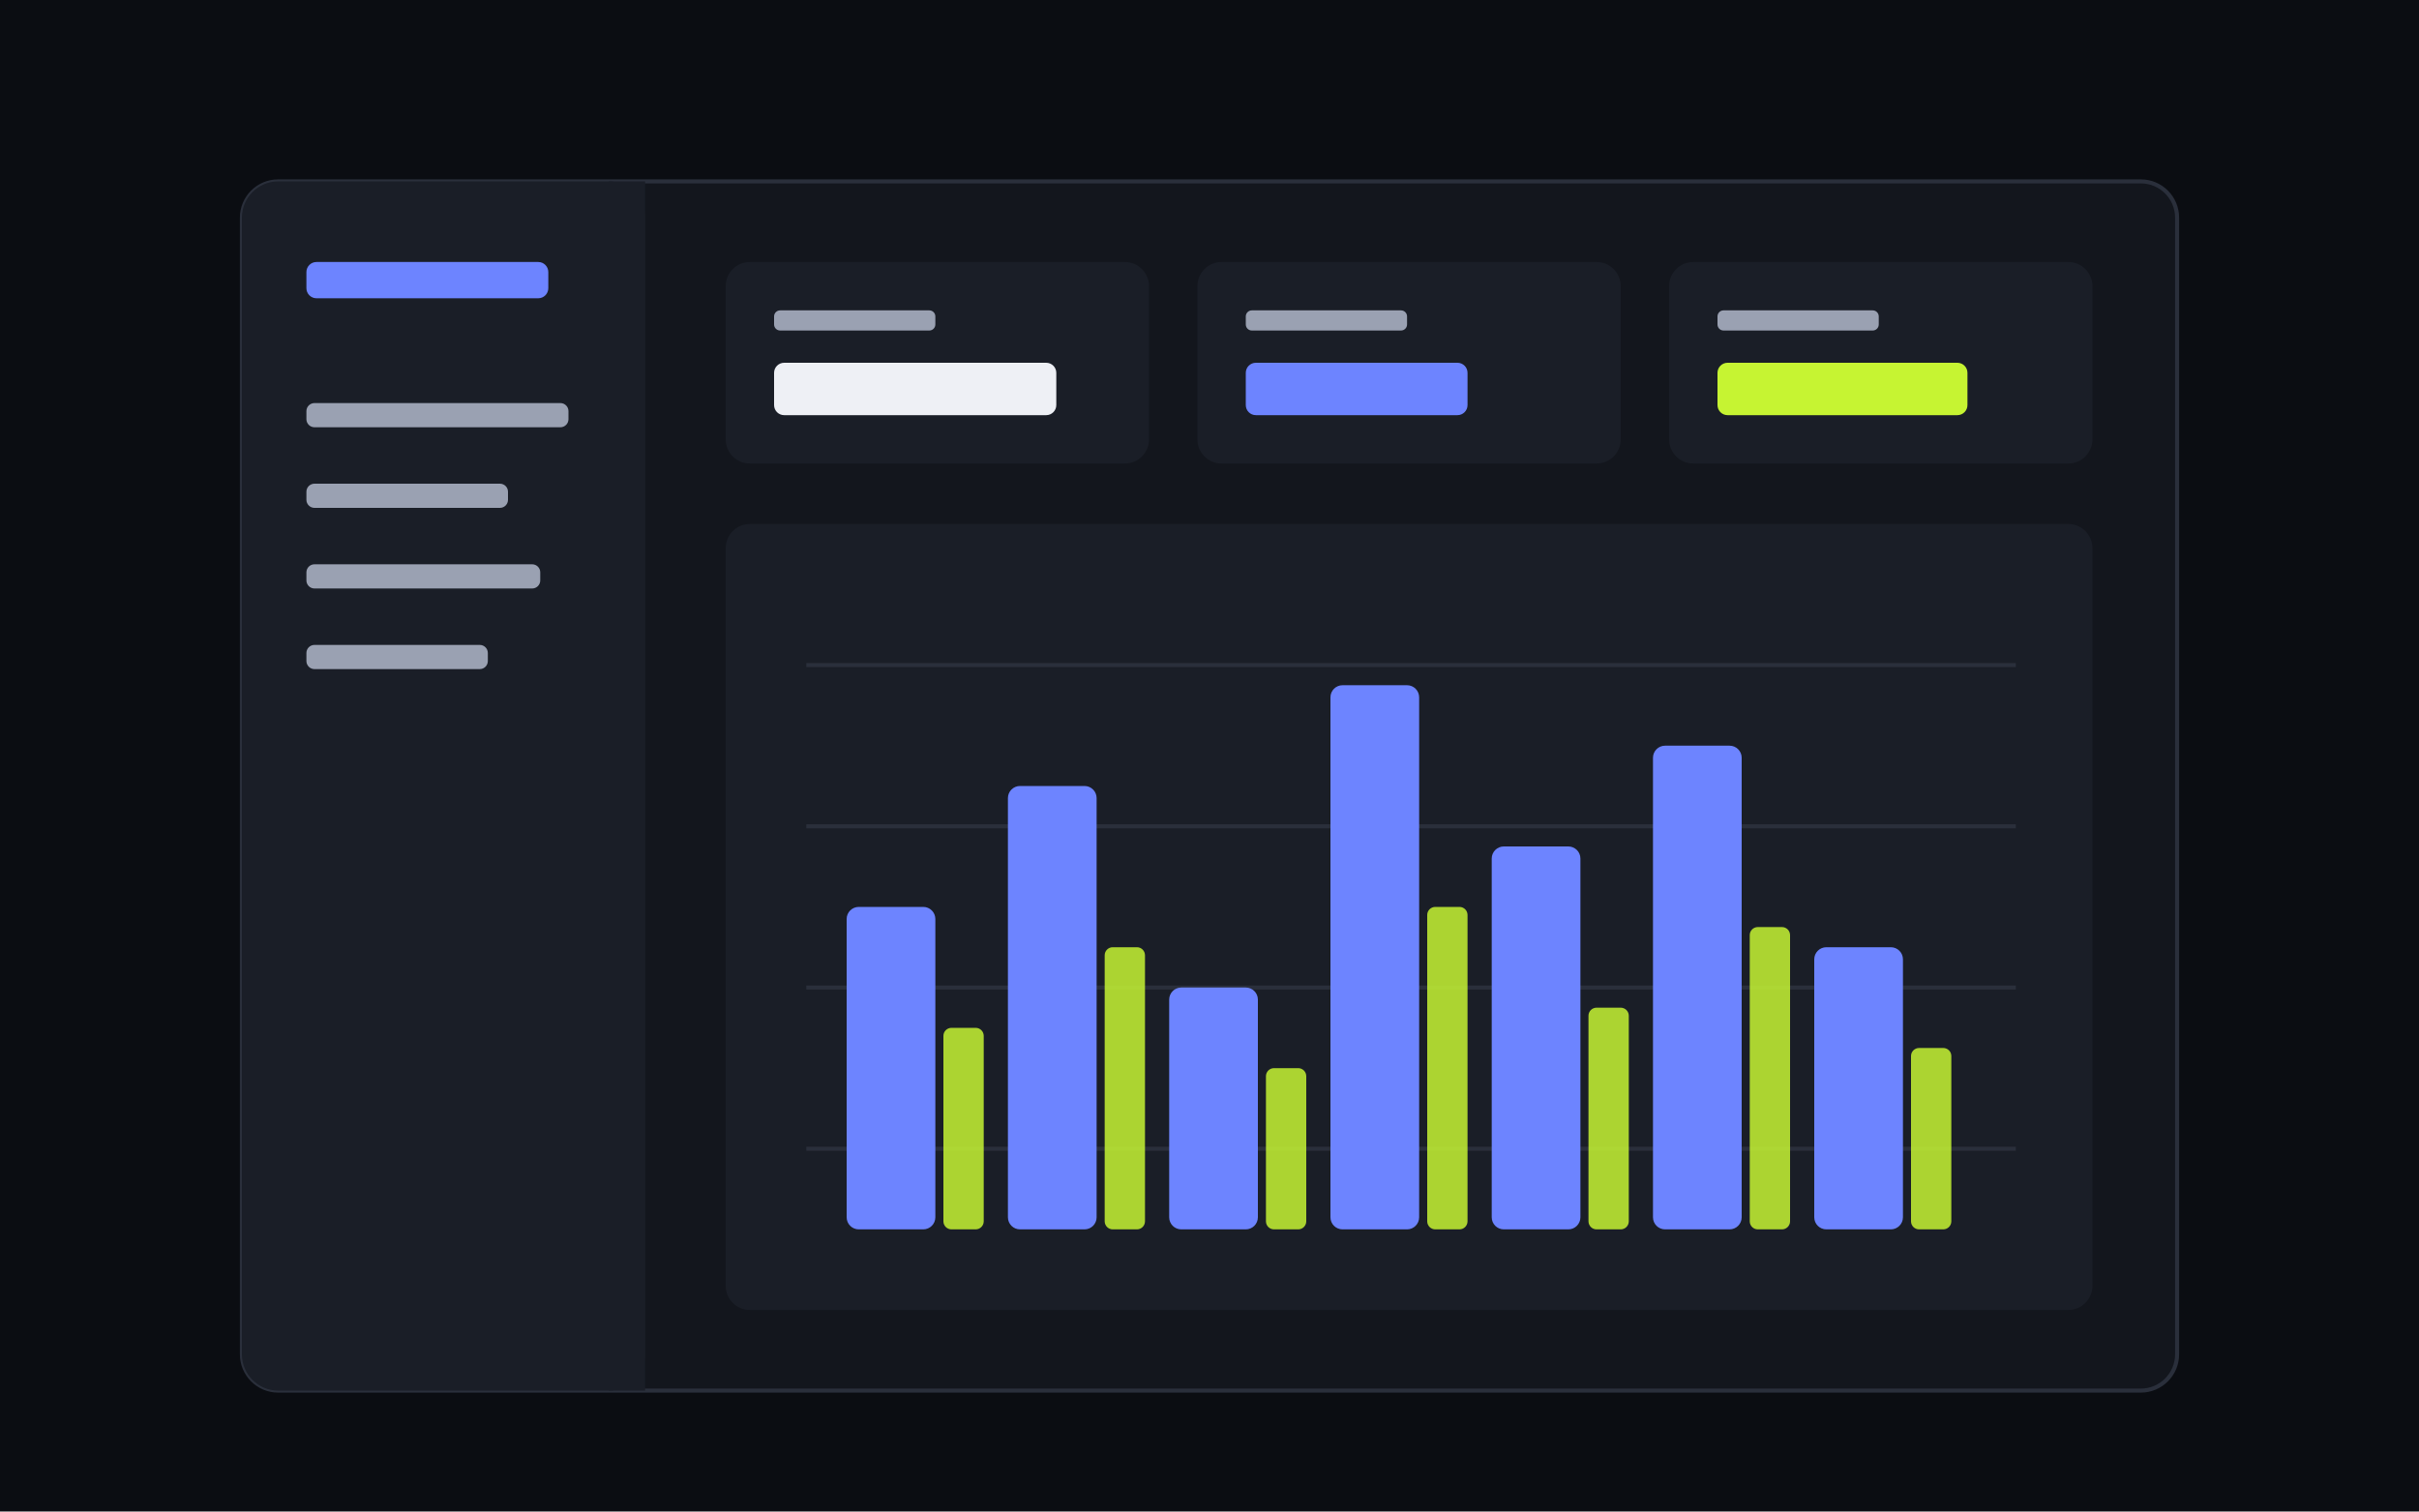
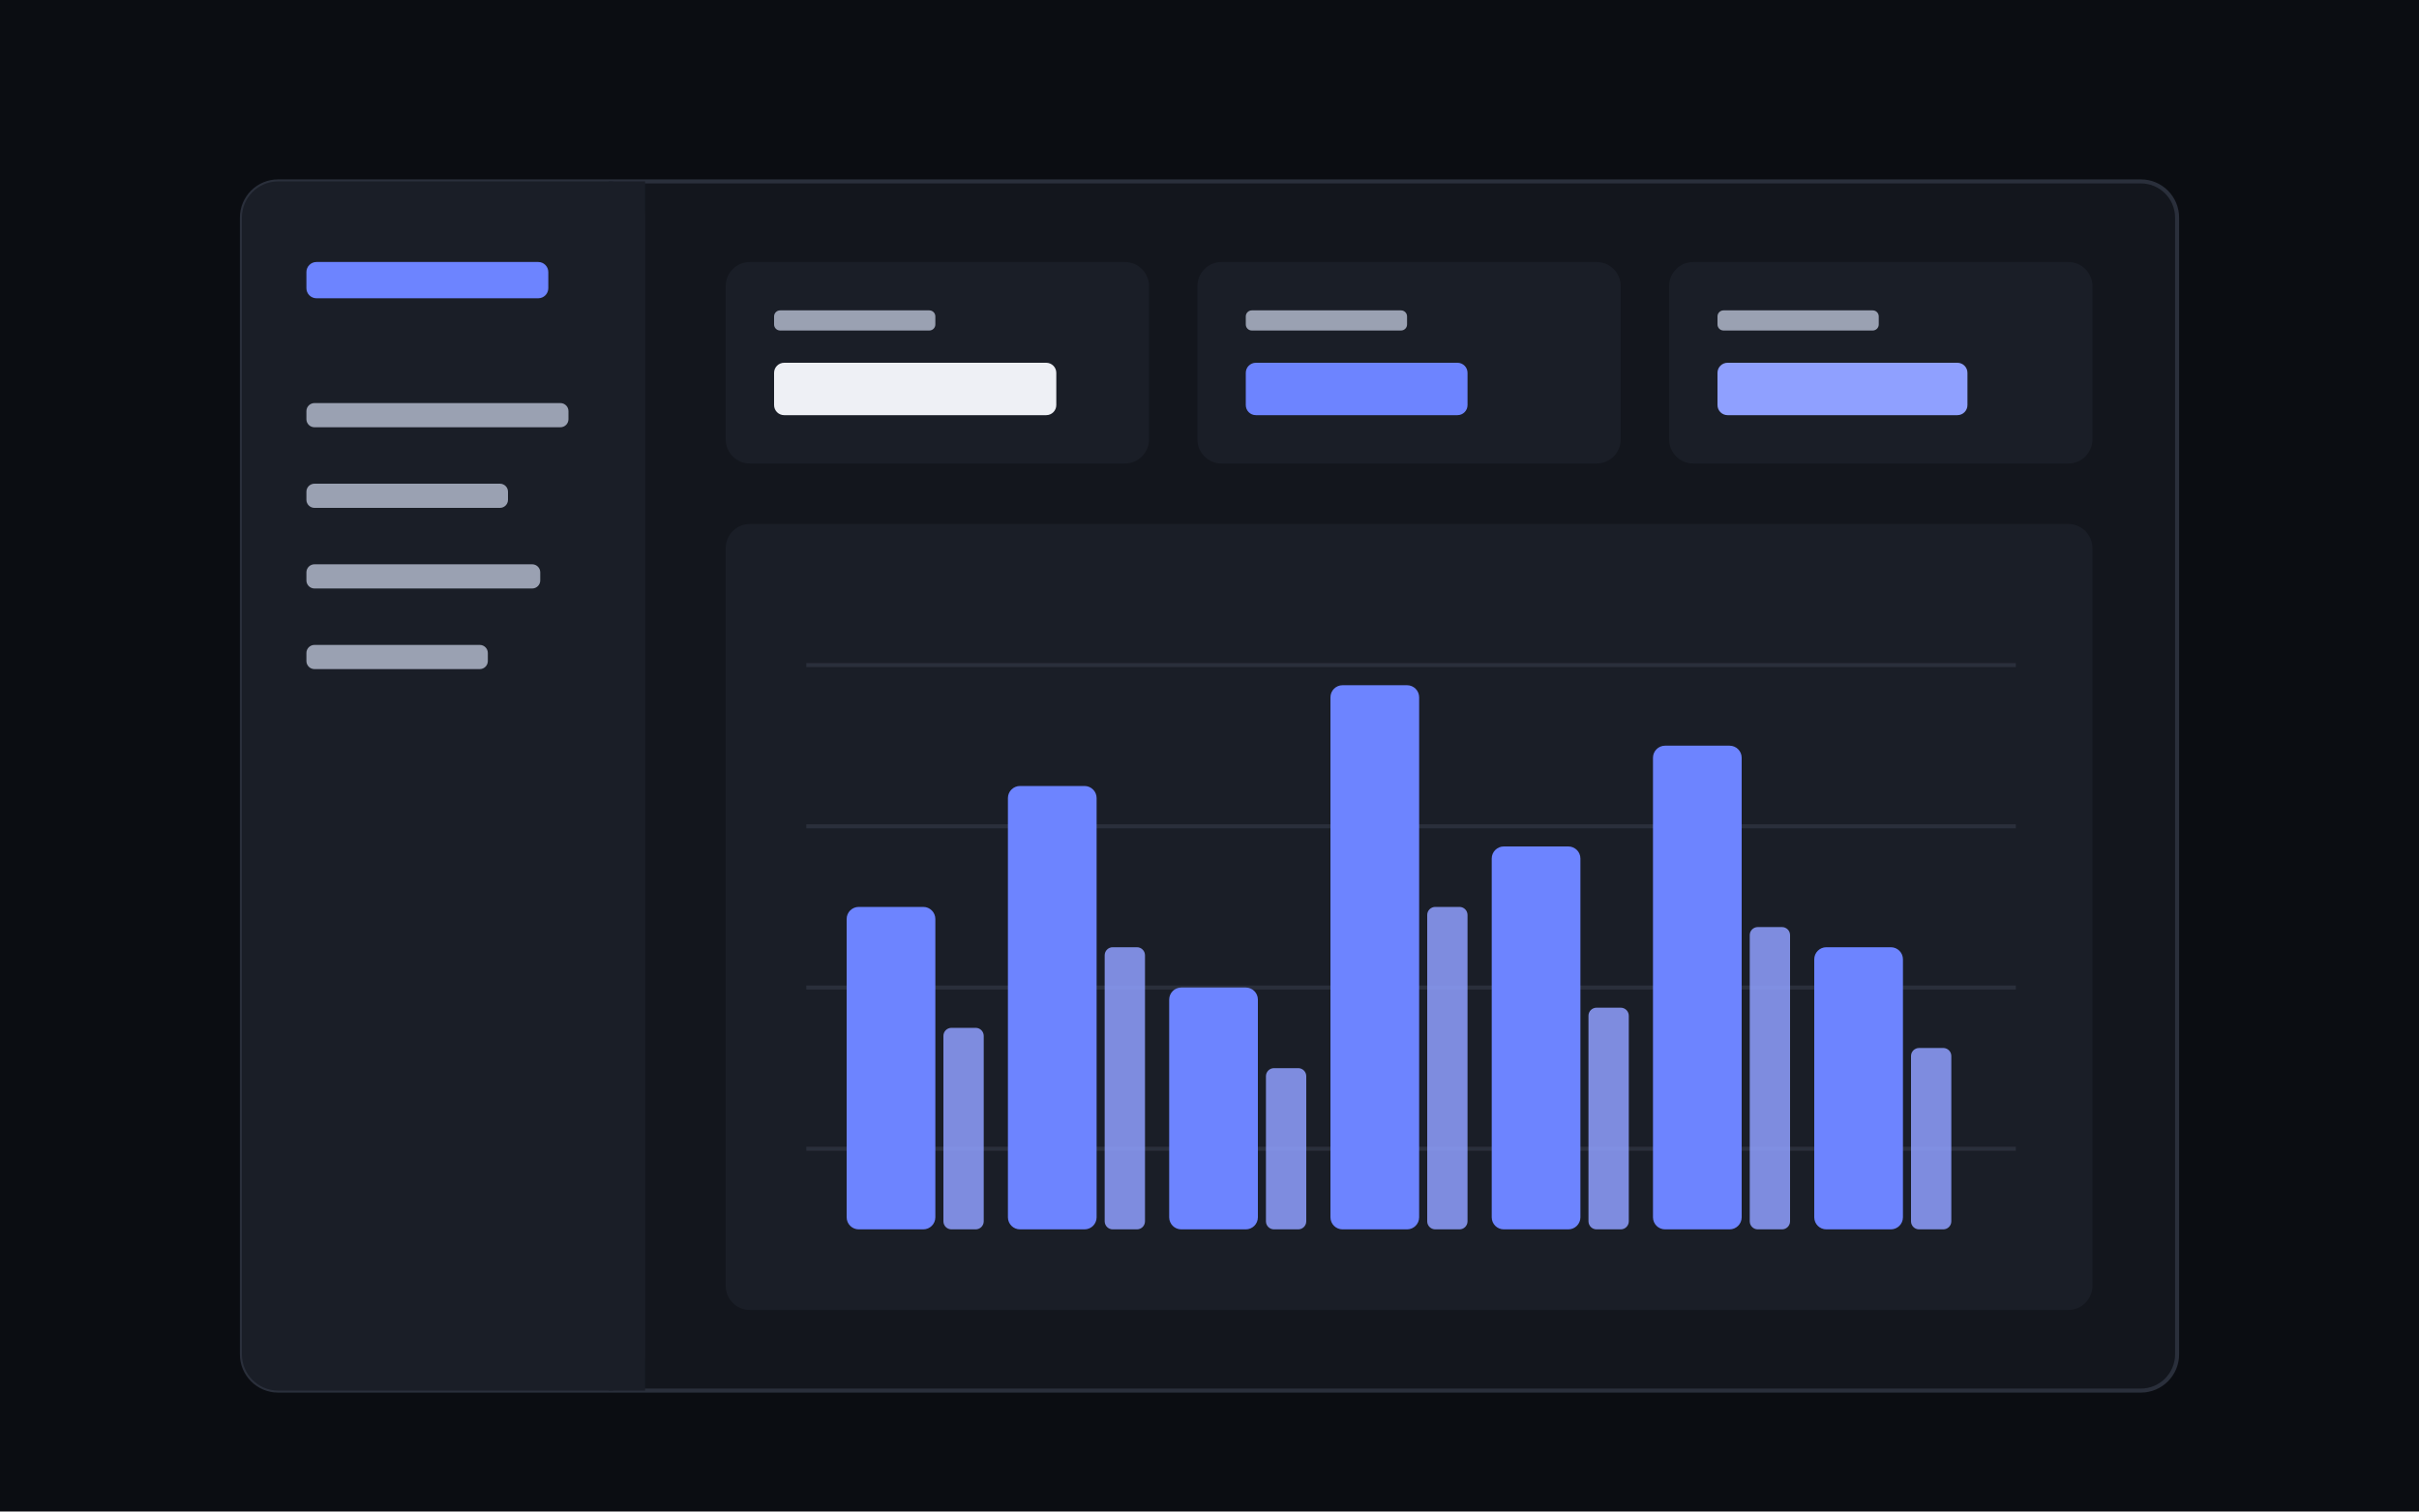
<svg xmlns="http://www.w3.org/2000/svg" viewBox="0 0 1200 750">
  <rect width="1200" height="750" fill="#0b0d12" />
  <g transform="translate(120 90)">
    <rect width="960" height="600" rx="18" fill="#13161d" stroke="#2a2f3b" stroke-width="2" />
    <rect width="200" height="600" rx="18" fill="#1a1e27" />
    <rect x="182" width="18" height="600" fill="#1a1e27" />
    <rect x="32" y="40" width="120" height="18" rx="5" fill="#6d84ff" />
    <g fill="#9aa1b2">
      <rect x="32" y="110" width="130" height="12" rx="4" />
      <rect x="32" y="150" width="100" height="12" rx="4" />
      <rect x="32" y="190" width="116" height="12" rx="4" />
      <rect x="32" y="230" width="90" height="12" rx="4" />
    </g>
    <rect x="240" y="40" width="210" height="100" rx="12" fill="#1a1e27" />
    <rect x="264" y="64" width="80" height="10" rx="3" fill="#9aa1b2" />
    <rect x="264" y="90" width="140" height="26" rx="5" fill="#eef0f5" />
    <rect x="474" y="40" width="210" height="100" rx="12" fill="#1a1e27" />
    <rect x="498" y="64" width="80" height="10" rx="3" fill="#9aa1b2" />
    <rect x="498" y="90" width="110" height="26" rx="5" fill="#6d84ff" />
    <rect x="708" y="40" width="210" height="100" rx="12" fill="#1a1e27" />
    <rect x="732" y="64" width="80" height="10" rx="3" fill="#9aa1b2" />
-     <rect x="732" y="90" width="124" height="26" rx="5" fill="#c6f432" />
+     <rect x="732" y="90" width="124" height="26" rx="5" fill="#8fa0ff" />
    <rect x="240" y="170" width="678" height="390" rx="12" fill="#1a1e27" />
    <path d="M280 240h600M280 320h600M280 400h600M280 480h600" stroke="#2a2f3b" stroke-width="2" />
    <g fill="#6d84ff">
      <rect x="300" y="360" width="44" height="160" rx="6" />
      <rect x="380" y="300" width="44" height="220" rx="6" />
      <rect x="460" y="400" width="44" height="120" rx="6" />
      <rect x="540" y="250" width="44" height="270" rx="6" />
      <rect x="620" y="330" width="44" height="190" rx="6" />
      <rect x="700" y="280" width="44" height="240" rx="6" />
      <rect x="780" y="380" width="44" height="140" rx="6" />
    </g>
-     <g fill="#c6f432" opacity=".85">
+     <g fill="#8fa0ff" opacity=".85">
      <rect x="348" y="420" width="20" height="100" rx="4" />
      <rect x="428" y="380" width="20" height="140" rx="4" />
      <rect x="508" y="440" width="20" height="80" rx="4" />
      <rect x="588" y="360" width="20" height="160" rx="4" />
      <rect x="668" y="410" width="20" height="110" rx="4" />
      <rect x="748" y="370" width="20" height="150" rx="4" />
      <rect x="828" y="430" width="20" height="90" rx="4" />
    </g>
  </g>
</svg>
